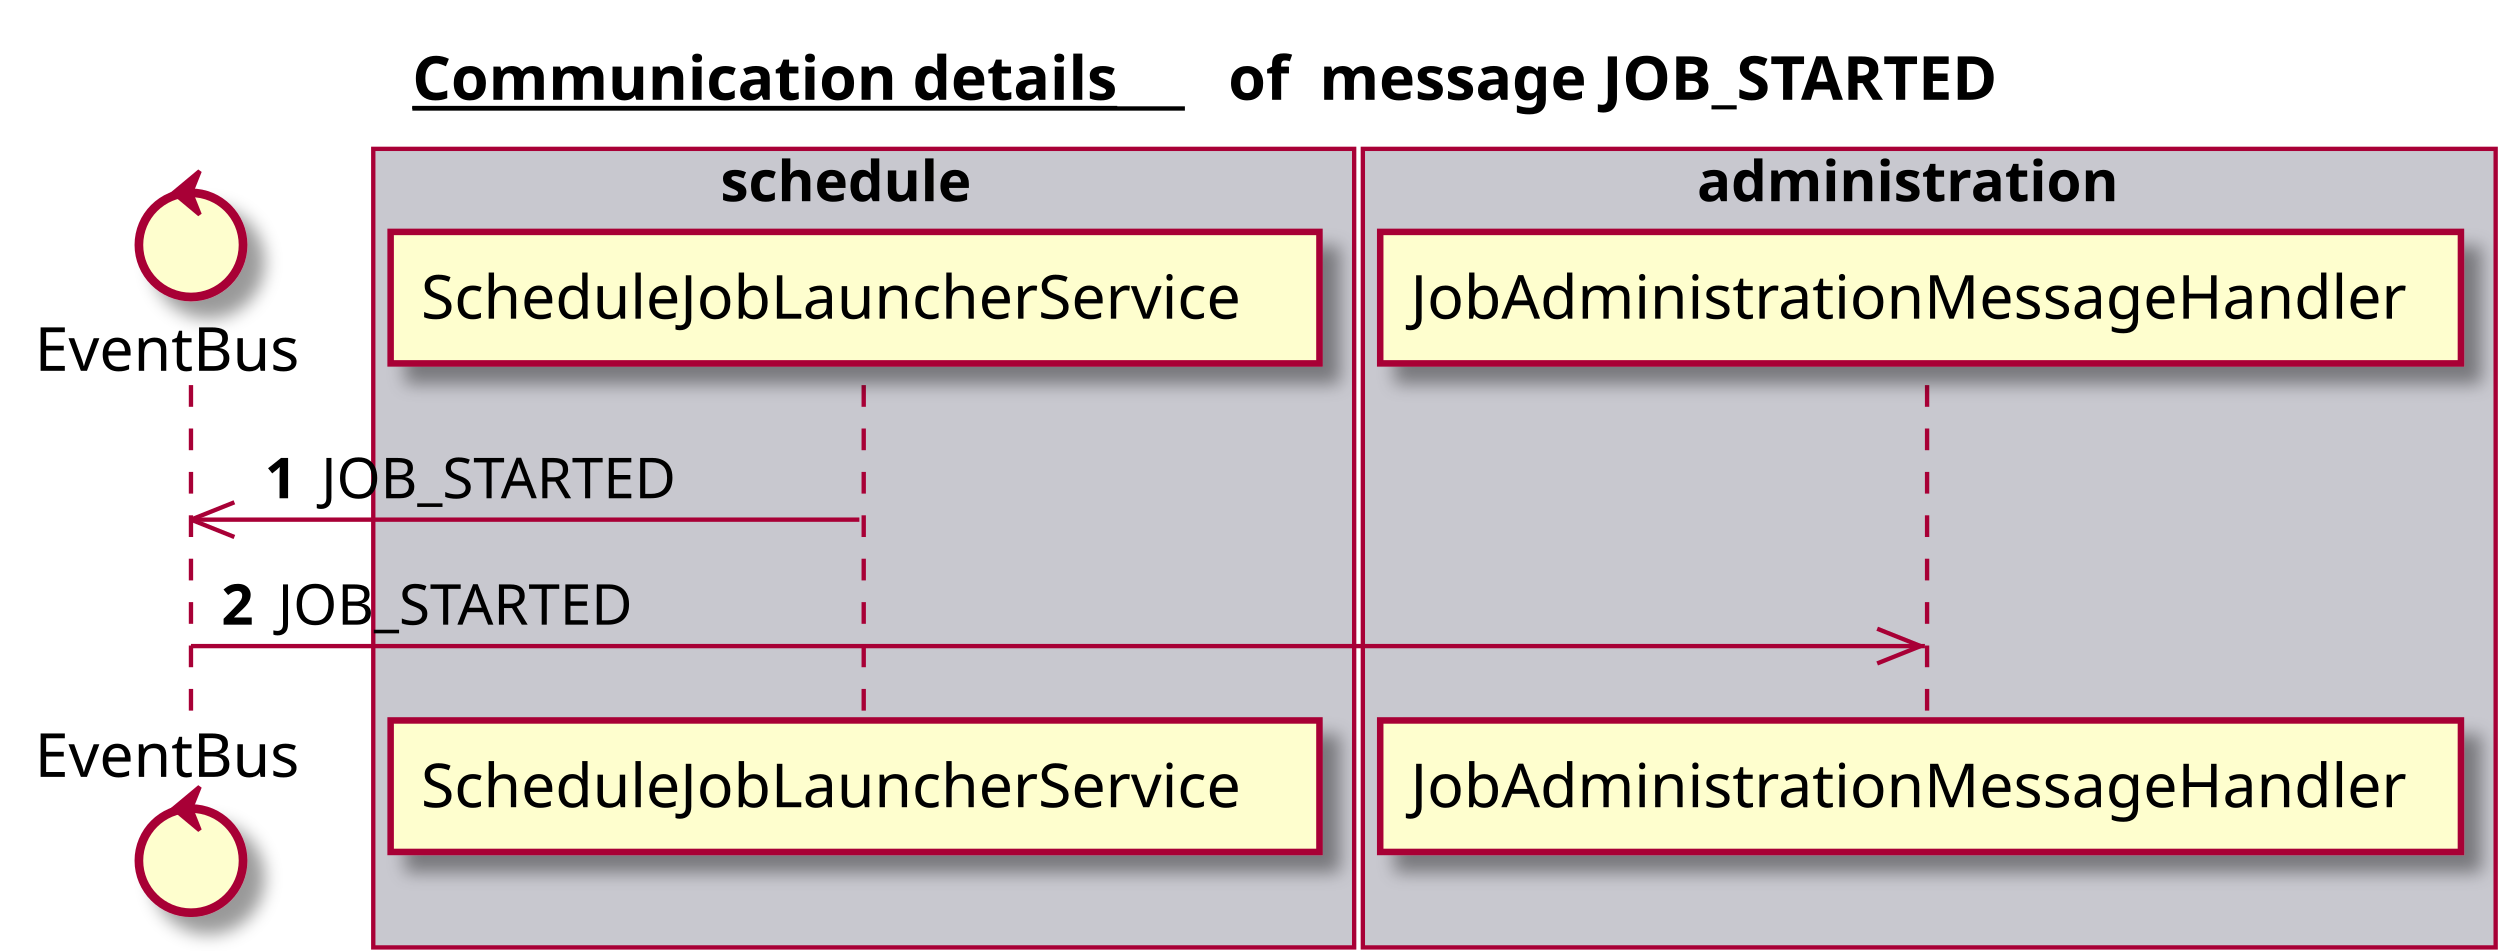
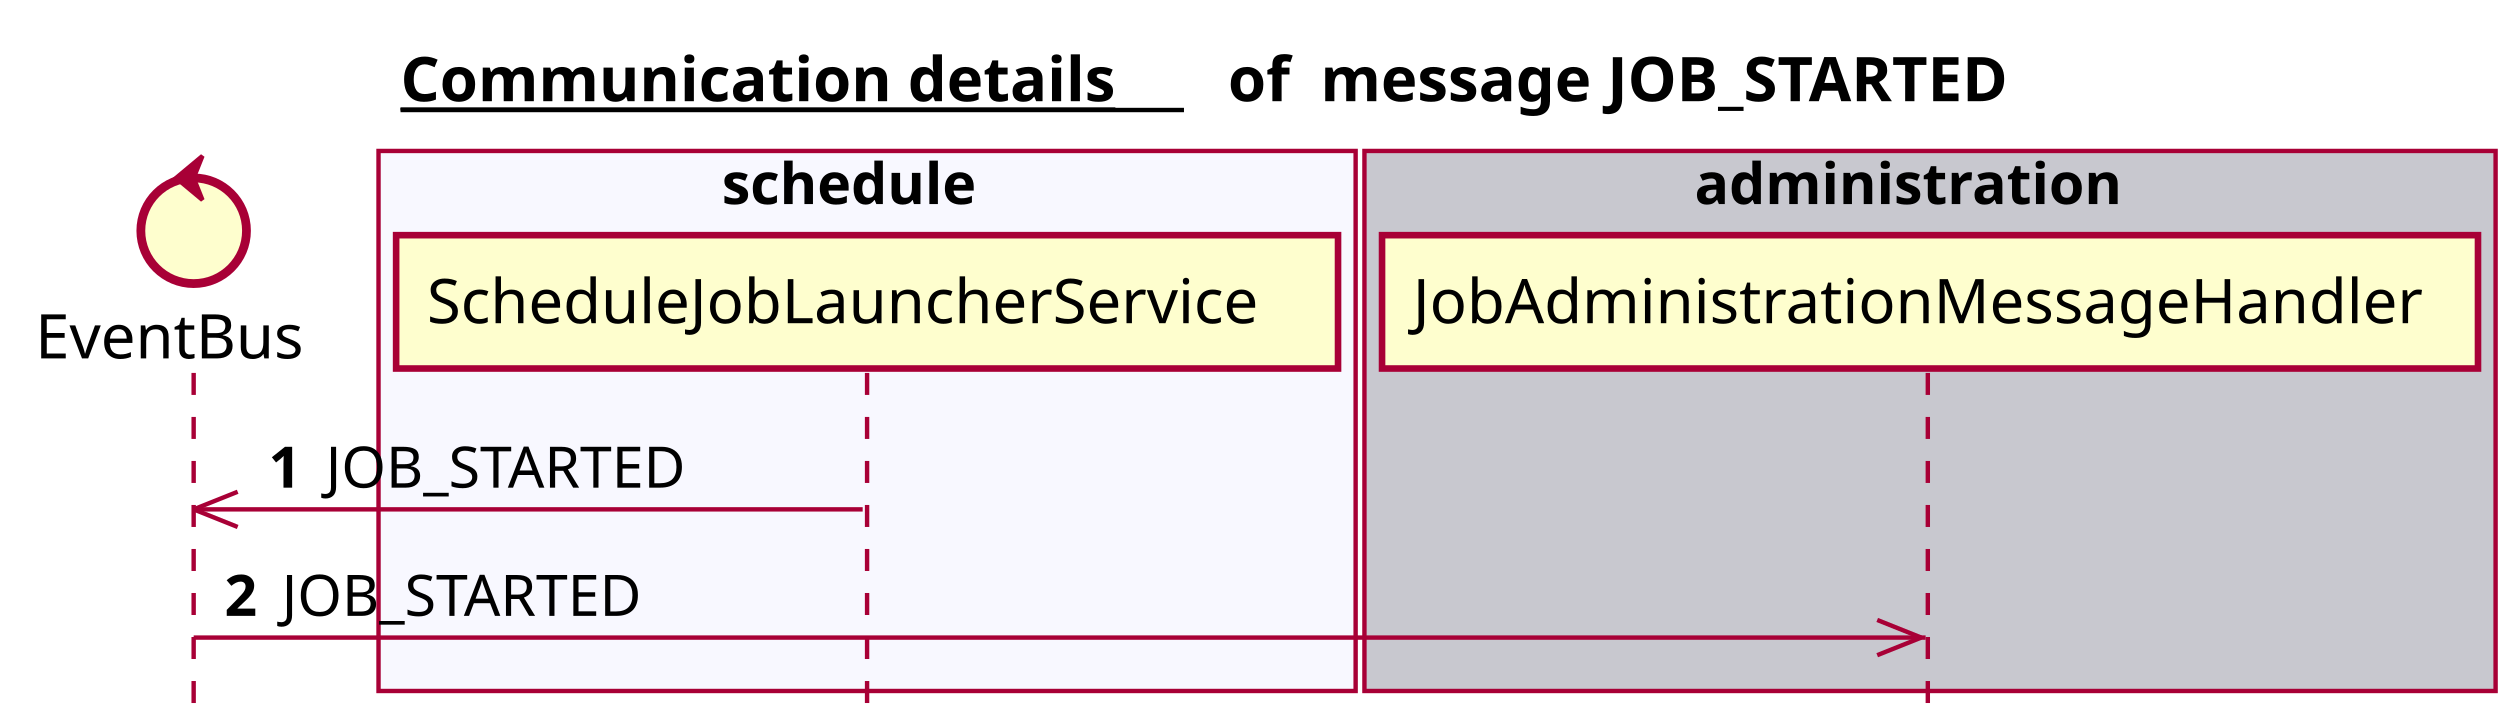
- <svg xmlns="http://www.w3.org/2000/svg" contentScriptType="application/ecmascript" contentStyleType="text/css" height="219px" preserveAspectRatio="none" style="width:576px;height:219px;" version="1.1" viewBox="0 0 576 219" width="576px" zoomAndPan="magnify">
-   <defs>
-     <filter height="300%" id="f7tipyu" width="300%" x="-1" y="-1">
-       <feGaussianBlur result="blurOut" stdDeviation="2.0" />
-       <feColorMatrix in="blurOut" result="blurOut2" type="matrix" values="0 0 0 0 0 0 0 0 0 0 0 0 0 0 0 0 0 0 .4 0" />
-       <feOffset dx="4.0" dy="4.0" in="blurOut2" result="blurOut3" />
-       <feBlend in="SourceGraphic" in2="blurOut3" mode="normal" />
-     </filter>
-   </defs>
+ <svg xmlns="http://www.w3.org/2000/svg" contentScriptType="application/ecmascript" contentStyleType="text/css" height="163px" preserveAspectRatio="none" style="width:568px;height:163px;" version="1.1" viewBox="0 0 568 163" width="568px" zoomAndPan="magnify">
+   <defs />
  <g>
-     <text fill="#000000" font-family="sans-serif" font-size="14" font-weight="bold" lengthAdjust="spacingAndGlyphs" text-decoration="underline" textLength="178" x="95" y="22.995">Communication details</text>
-     <line style="stroke: #000000; stroke-width: 1.0;" x1="95" x2="273" y1="24.995" y2="24.995" />
-     <text fill="#000000" font-family="sans-serif" font-size="14" font-weight="bold" lengthAdjust="spacingAndGlyphs" textLength="16" x="283" y="22.995">of</text>
-     <text fill="#000000" font-family="sans-serif" font-size="14" font-weight="bold" lengthAdjust="spacingAndGlyphs" textLength="180" x="304" y="22.995">message JOB_STARTED</text>
-     <rect fill="#C8C8CF" height="183.992" style="stroke: #A80036; stroke-width: 1.0;" width="226" x="86" y="34.297" />
-     <text fill="#000000" font-family="sans-serif" font-size="13" font-weight="bold" lengthAdjust="spacingAndGlyphs" textLength="66" x="166" y="46.364">schedule</text>
-     <rect fill="#C8C8CF" height="183.992" style="stroke: #A80036; stroke-width: 1.0;" width="261" x="314" y="34.297" />
-     <text fill="#000000" font-family="sans-serif" font-size="13" font-weight="bold" lengthAdjust="spacingAndGlyphs" textLength="107" x="391" y="46.364">administration</text>
-     <line style="stroke: #A80036; stroke-width: 1.0; stroke-dasharray: 5.0,5.0;" x1="44" x2="44" y1="88.727" y2="166.992" />
-     <line style="stroke: #A80036; stroke-width: 1.0; stroke-dasharray: 5.0,5.0;" x1="199" x2="199" y1="88.727" y2="166.992" />
-     <line style="stroke: #A80036; stroke-width: 1.0; stroke-dasharray: 5.0,5.0;" x1="444" x2="444" y1="88.727" y2="166.992" />
-     <text fill="#000000" font-family="sans-serif" font-size="14" lengthAdjust="spacingAndGlyphs" textLength="66" x="8" y="85.425">EventBus</text>
-     <ellipse cx="44" cy="56.43" fill="#FEFECE" filter="url(#f7tipyu)" rx="12" ry="12" style="stroke: #A80036; stroke-width: 2.0;" />
-     <polygon fill="#A80036" points="40,44.43,46,39.43,44,44.43,46,49.43,40,44.43" style="stroke: #A80036; stroke-width: 1.0;" />
-     <text fill="#000000" font-family="sans-serif" font-size="14" lengthAdjust="spacingAndGlyphs" textLength="66" x="8" y="178.987">EventBus</text>
-     <ellipse cx="44" cy="198.289" fill="#FEFECE" filter="url(#f7tipyu)" rx="12" ry="12" style="stroke: #A80036; stroke-width: 2.0;" />
-     <polygon fill="#A80036" points="40,186.289,46,181.289,44,186.289,46,191.289,40,186.289" style="stroke: #A80036; stroke-width: 1.0;" />
-     <rect fill="#FEFECE" filter="url(#f7tipyu)" height="30.297" style="stroke: #A80036; stroke-width: 1.5;" width="214" x="90" y="53.43" />
+     <text fill="#000000" font-family="sans-serif" font-size="14" font-weight="bold" lengthAdjust="spacingAndGlyphs" text-decoration="underline" textLength="178" x="91" y="22.995">Communication details</text>
+     <line style="stroke: #000000; stroke-width: 1.0;" x1="91" x2="269" y1="24.995" y2="24.995" />
+     <text fill="#000000" font-family="sans-serif" font-size="14" font-weight="bold" lengthAdjust="spacingAndGlyphs" textLength="16" x="279" y="22.995">of</text>
+     <text fill="#000000" font-family="sans-serif" font-size="14" font-weight="bold" lengthAdjust="spacingAndGlyphs" textLength="180" x="300" y="22.995">message JOB_STARTED</text>
+     <rect fill="#F8F8FF" height="122.695" style="stroke: #A80036; stroke-width: 1.0;" width="222" x="86" y="34.297" />
+     <text fill="#000000" font-family="sans-serif" font-size="13" font-weight="bold" lengthAdjust="spacingAndGlyphs" textLength="66" x="164" y="46.364">schedule</text>
+     <rect fill="#C8C8CF" height="122.695" style="stroke: #A80036; stroke-width: 1.0;" width="257" x="310" y="34.297" />
+     <text fill="#000000" font-family="sans-serif" font-size="13" font-weight="bold" lengthAdjust="spacingAndGlyphs" textLength="107" x="385" y="46.364">administration</text>
+     <line style="stroke: #A80036; stroke-width: 1.0; stroke-dasharray: 5.0,5.0;" x1="44" x2="44" y1="84.727" y2="162.992" />
+     <line style="stroke: #A80036; stroke-width: 1.0; stroke-dasharray: 5.0,5.0;" x1="197" x2="197" y1="84.727" y2="162.992" />
+     <line style="stroke: #A80036; stroke-width: 1.0; stroke-dasharray: 5.0,5.0;" x1="438" x2="438" y1="84.727" y2="162.992" />
+     <text fill="#000000" font-family="sans-serif" font-size="14" lengthAdjust="spacingAndGlyphs" textLength="66" x="8" y="81.425">EventBus</text>
+     <ellipse cx="44" cy="52.43" fill="#FEFECE" rx="12" ry="12" style="stroke: #A80036; stroke-width: 2.0;" />
+     <polygon fill="#A80036" points="40,40.43,46,35.43,44,40.43,46,45.43,40,40.43" style="stroke: #A80036; stroke-width: 1.0;" />
+     <rect fill="#FEFECE" height="30.297" style="stroke: #A80036; stroke-width: 1.5;" width="214" x="90" y="53.43" />
    <text fill="#000000" font-family="sans-serif" font-size="14" lengthAdjust="spacingAndGlyphs" textLength="200" x="97" y="73.425">ScheduleJobLauncherService</text>
-     <rect fill="#FEFECE" filter="url(#f7tipyu)" height="30.297" style="stroke: #A80036; stroke-width: 1.5;" width="214" x="90" y="165.992" />
-     <text fill="#000000" font-family="sans-serif" font-size="14" lengthAdjust="spacingAndGlyphs" textLength="200" x="97" y="185.987">ScheduleJobLauncherService</text>
-     <rect fill="#FEFECE" filter="url(#f7tipyu)" height="30.297" style="stroke: #A80036; stroke-width: 1.5;" width="249" x="318" y="53.43" />
-     <text fill="#000000" font-family="sans-serif" font-size="14" lengthAdjust="spacingAndGlyphs" textLength="235" x="325" y="73.425">JobAdministrationMessageHandler</text>
-     <rect fill="#FEFECE" filter="url(#f7tipyu)" height="30.297" style="stroke: #A80036; stroke-width: 1.5;" width="249" x="318" y="165.992" />
-     <text fill="#000000" font-family="sans-serif" font-size="14" lengthAdjust="spacingAndGlyphs" textLength="235" x="325" y="185.987">JobAdministrationMessageHandler</text>
-     <line style="stroke: #A80036; stroke-width: 1.0;" x1="44" x2="54" y1="119.727" y2="115.727" />
-     <line style="stroke: #A80036; stroke-width: 1.0;" x1="44" x2="54" y1="119.727" y2="123.727" />
-     <line style="stroke: #A80036; stroke-width: 1.0;" x1="44" x2="198" y1="119.727" y2="119.727" />
-     <text fill="#000000" font-family="sans-serif" font-size="13" font-weight="bold" lengthAdjust="spacingAndGlyphs" textLength="9" x="61" y="114.793">1</text>
-     <text fill="#000000" font-family="sans-serif" font-size="13" lengthAdjust="spacingAndGlyphs" textLength="87" x="74" y="114.793">JOB_STARTED</text>
-     <line style="stroke: #A80036; stroke-width: 1.0;" x1="442.5" x2="432.5" y1="148.859" y2="144.859" />
-     <line style="stroke: #A80036; stroke-width: 1.0;" x1="442.5" x2="432.5" y1="148.859" y2="152.859" />
-     <line style="stroke: #A80036; stroke-width: 1.0;" x1="44" x2="443.5" y1="148.859" y2="148.859" />
-     <text fill="#000000" font-family="sans-serif" font-size="13" font-weight="bold" lengthAdjust="spacingAndGlyphs" textLength="9" x="51" y="143.926">2</text>
-     <text fill="#000000" font-family="sans-serif" font-size="13" lengthAdjust="spacingAndGlyphs" textLength="87" x="64" y="143.926">JOB_STARTED</text>
+     <rect fill="#FEFECE" height="30.297" style="stroke: #A80036; stroke-width: 1.5;" width="249" x="314" y="53.43" />
+     <text fill="#000000" font-family="sans-serif" font-size="14" lengthAdjust="spacingAndGlyphs" textLength="235" x="321" y="73.425">JobAdministrationMessageHandler</text>
+     <line style="stroke: #A80036; stroke-width: 1.0;" x1="44" x2="54" y1="115.727" y2="111.727" />
+     <line style="stroke: #A80036; stroke-width: 1.0;" x1="44" x2="54" y1="115.727" y2="119.727" />
+     <line style="stroke: #A80036; stroke-width: 1.0;" x1="44" x2="196" y1="115.727" y2="115.727" />
+     <text fill="#000000" font-family="sans-serif" font-size="13" font-weight="bold" lengthAdjust="spacingAndGlyphs" textLength="9" x="61" y="110.793">1</text>
+     <text fill="#000000" font-family="sans-serif" font-size="13" lengthAdjust="spacingAndGlyphs" textLength="87" x="74" y="110.793">JOB_STARTED</text>
+     <line style="stroke: #A80036; stroke-width: 1.0;" x1="436.5" x2="426.5" y1="144.859" y2="140.859" />
+     <line style="stroke: #A80036; stroke-width: 1.0;" x1="436.5" x2="426.5" y1="144.859" y2="148.859" />
+     <line style="stroke: #A80036; stroke-width: 1.0;" x1="44" x2="437.5" y1="144.859" y2="144.859" />
+     <text fill="#000000" font-family="sans-serif" font-size="13" font-weight="bold" lengthAdjust="spacingAndGlyphs" textLength="9" x="51" y="139.926">2</text>
+     <text fill="#000000" font-family="sans-serif" font-size="13" lengthAdjust="spacingAndGlyphs" textLength="87" x="64" y="139.926">JOB_STARTED</text>
  </g>
</svg>
